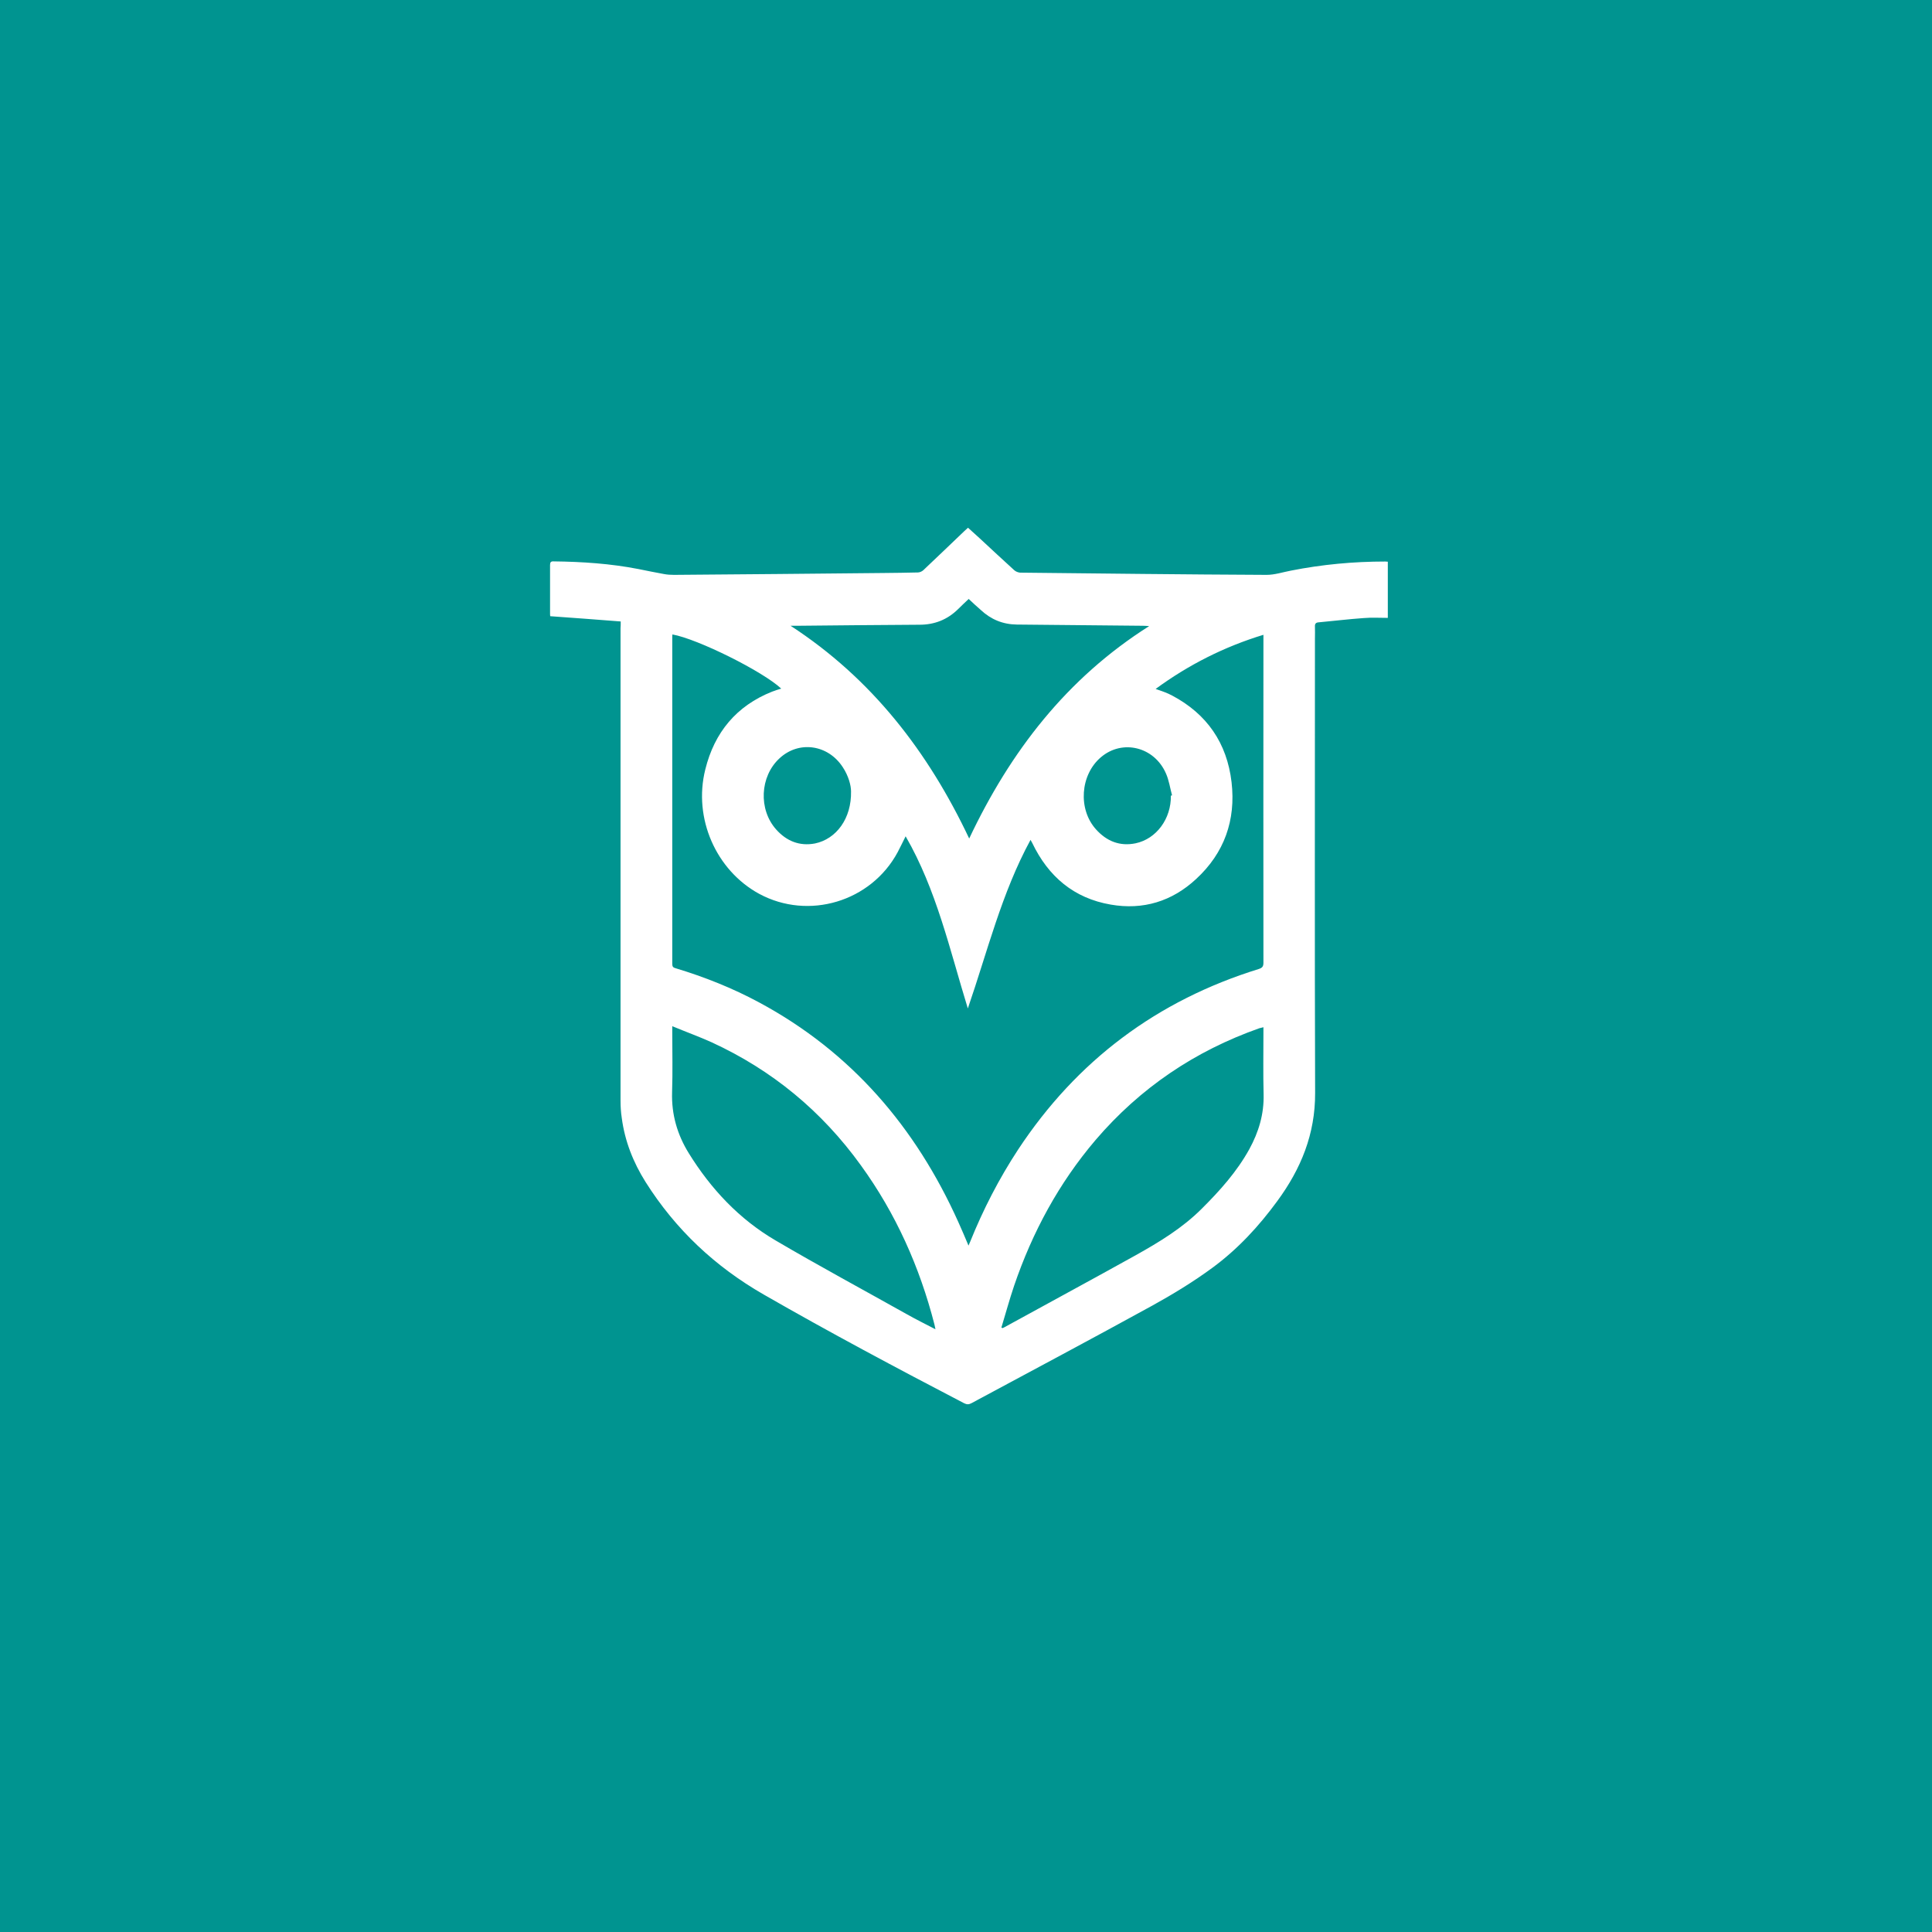
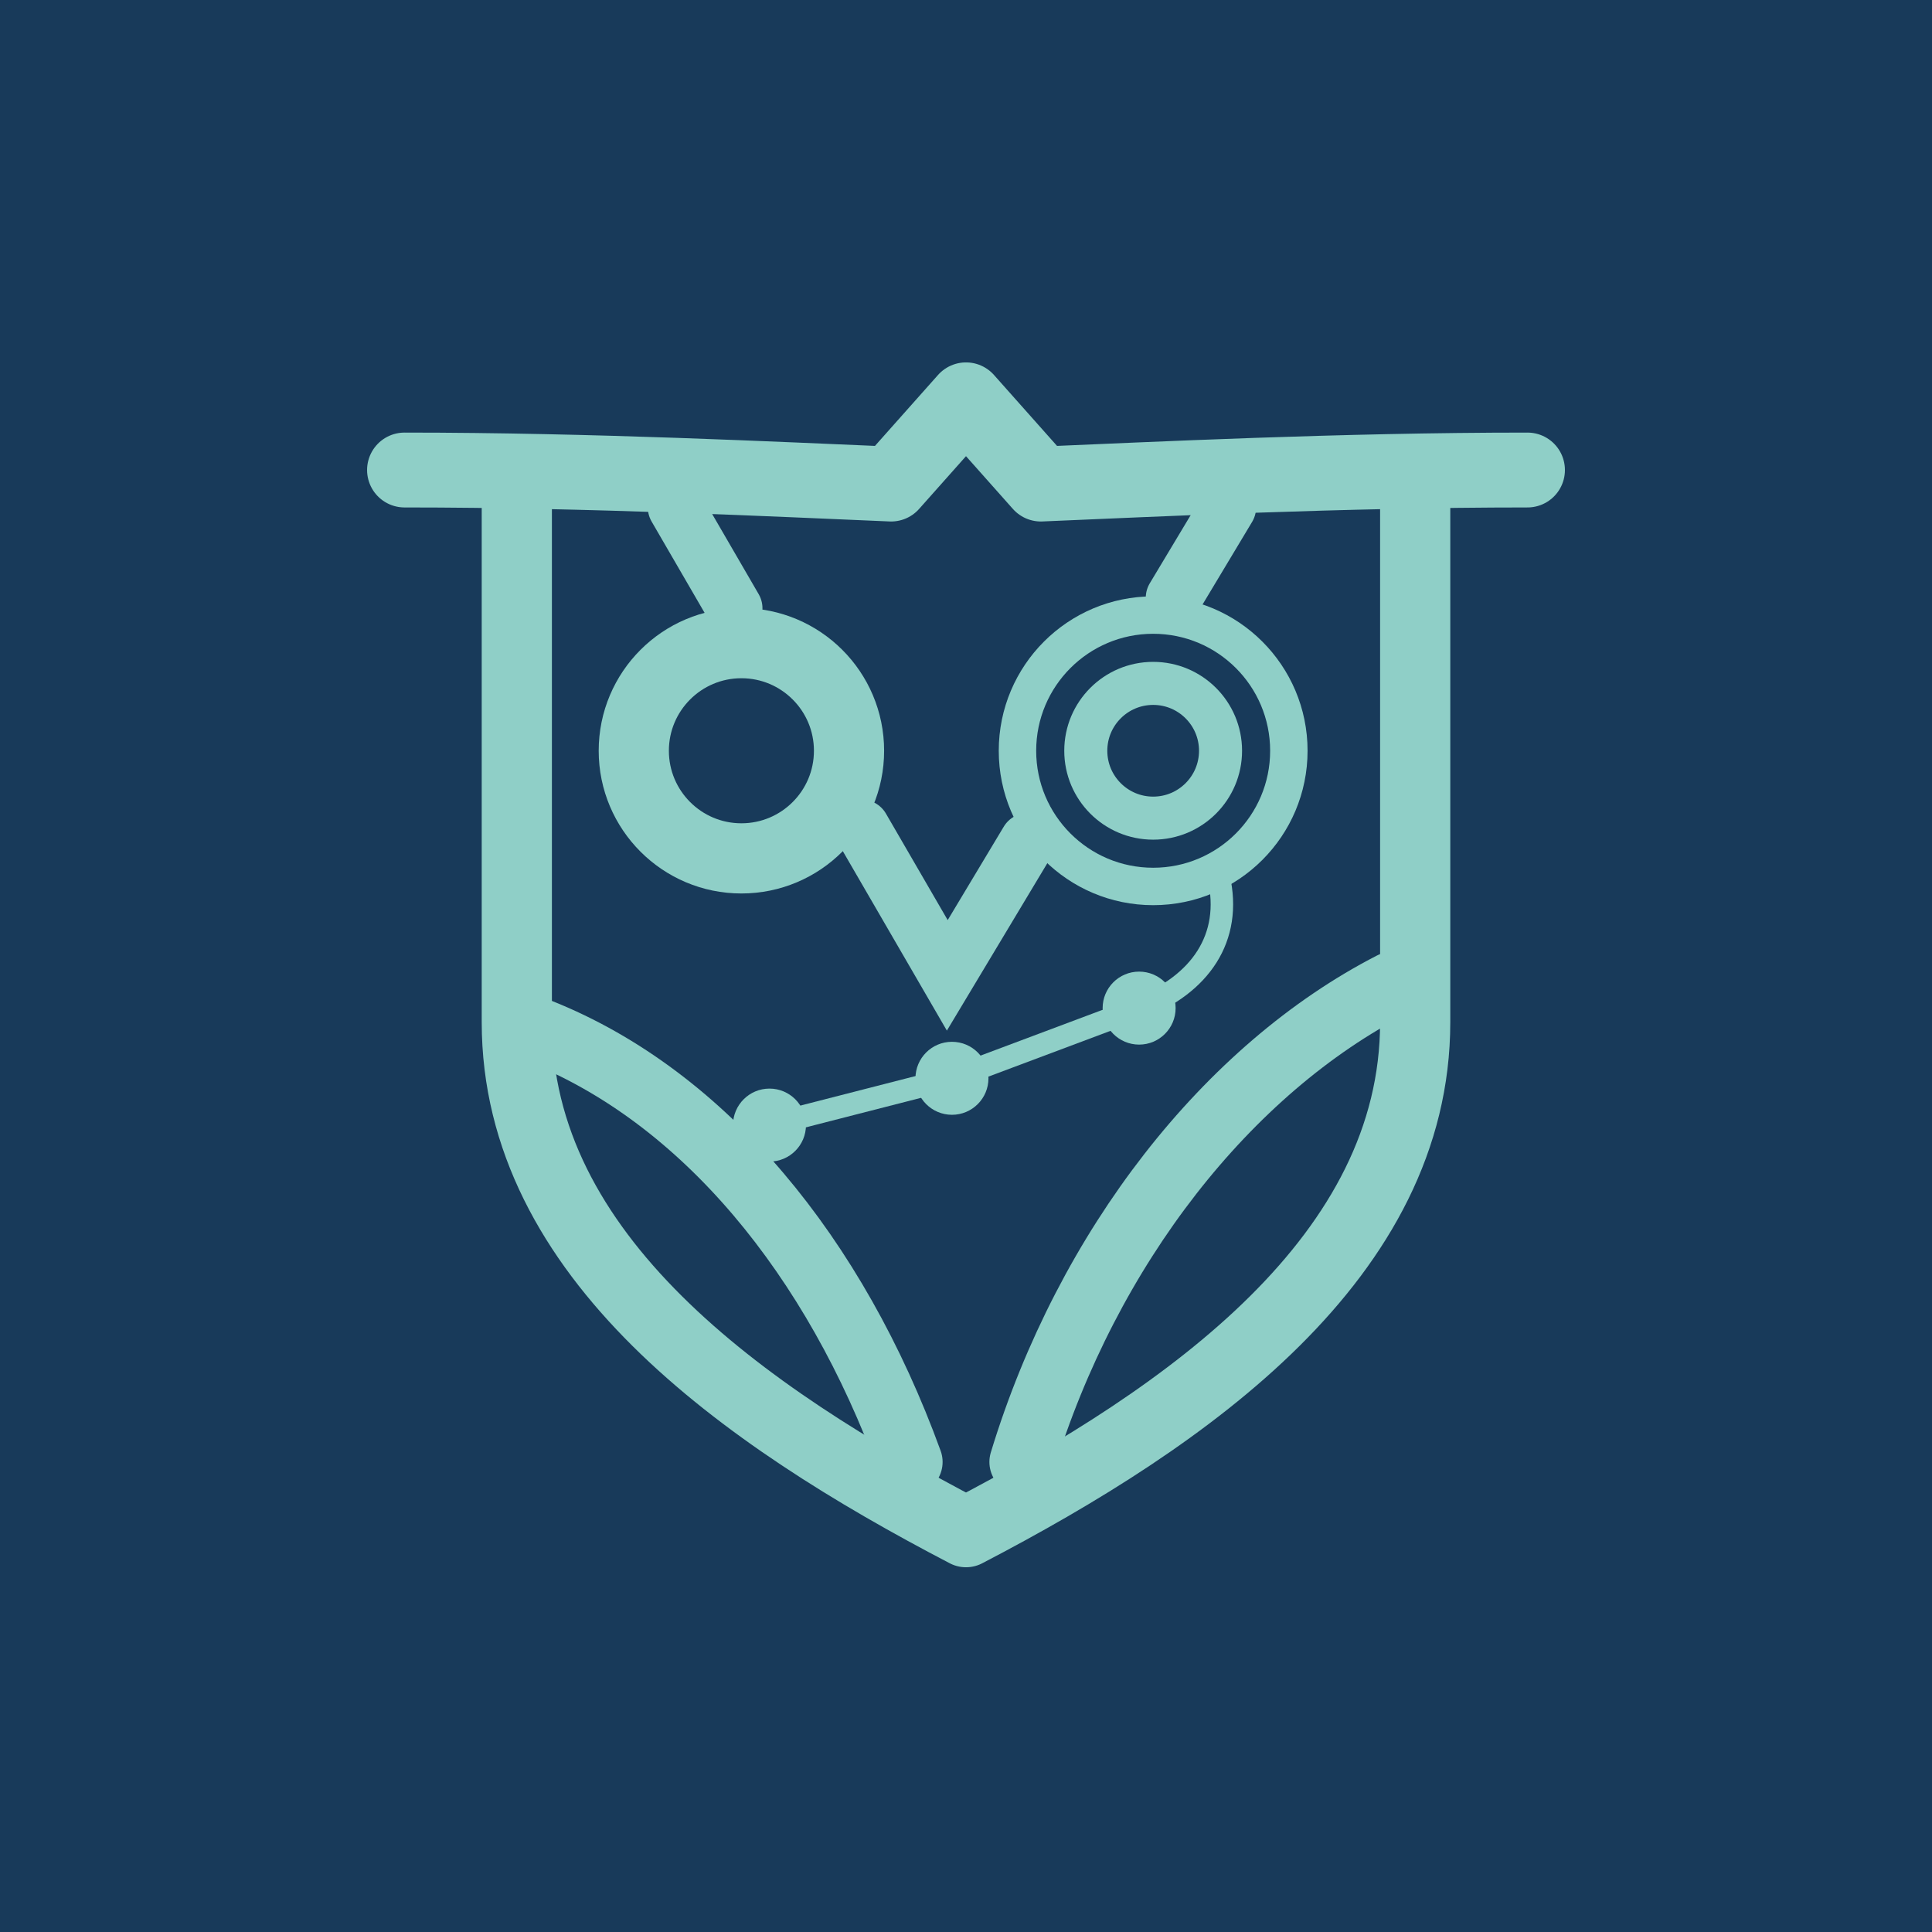
- <svg xmlns="http://www.w3.org/2000/svg" viewBox="0 0 512 512">
-   <rect width="512" height="512" fill="#009490" />
-   <path transform="translate(256 256) scale(9.5) translate(-14.5 -14)" fill="#ffffff" d="M4.868 4.389C4.206 4.337 3.559 4.289 2.901 4.242C2.901 4.237 2.897 4.213 2.897 4.189C2.897 3.732 2.897 3.275 2.897 2.817C2.897 2.736 2.92 2.708 3.001 2.713C3.795 2.722 4.585 2.775 5.365 2.927C5.601 2.975 5.833 3.022 6.069 3.065C6.164 3.084 6.263 3.089 6.358 3.089C8.301 3.075 10.239 3.056 12.182 3.037C12.509 3.032 12.835 3.032 13.156 3.022C13.208 3.022 13.27 2.994 13.308 2.96C13.691 2.598 14.069 2.236 14.447 1.874C14.48 1.841 14.513 1.812 14.556 1.774C14.669 1.879 14.778 1.974 14.887 2.074C15.208 2.37 15.525 2.67 15.847 2.96C15.889 2.998 15.955 3.022 16.007 3.027C18.3 3.051 20.593 3.079 22.887 3.089C23.113 3.089 23.34 3.013 23.567 2.97C24.437 2.798 25.312 2.717 26.196 2.717C26.22 2.717 26.239 2.722 26.267 2.722C26.267 3.237 26.267 3.746 26.267 4.289C26.04 4.289 25.818 4.275 25.596 4.294C25.175 4.323 24.759 4.375 24.338 4.413C24.262 4.418 24.229 4.451 24.234 4.532C24.239 4.642 24.234 4.751 24.234 4.861C24.234 9.086 24.225 13.316 24.239 17.542C24.244 18.69 23.842 19.662 23.184 20.557C22.669 21.262 22.078 21.9 21.378 22.415C20.849 22.805 20.277 23.153 19.7 23.472C18.026 24.392 16.334 25.292 14.65 26.197C14.579 26.235 14.523 26.235 14.447 26.197C12.565 25.216 10.693 24.22 8.854 23.163C7.502 22.386 6.4 21.353 5.563 20.028C5.218 19.48 4.982 18.885 4.897 18.237C4.873 18.08 4.863 17.918 4.863 17.761C4.863 13.364 4.863 8.972 4.863 4.575C4.868 4.523 4.868 4.475 4.868 4.389ZM6.31 4.751C6.31 4.78 6.306 4.799 6.306 4.818C6.306 7.857 6.306 10.901 6.306 13.941C6.306 14.017 6.329 14.045 6.405 14.064C7.209 14.307 7.989 14.617 8.731 15.017C11.298 16.398 13.095 18.494 14.286 21.143C14.381 21.357 14.476 21.572 14.57 21.8C14.589 21.758 14.598 21.729 14.613 21.7C14.977 20.795 15.421 19.933 15.955 19.119C17.596 16.632 19.837 14.96 22.669 14.083C22.768 14.05 22.797 14.012 22.797 13.907C22.792 10.906 22.797 7.905 22.797 4.904C22.797 4.861 22.797 4.818 22.797 4.761C21.705 5.094 20.712 5.595 19.79 6.271C19.88 6.304 19.955 6.328 20.031 6.357C20.107 6.385 20.182 6.419 20.253 6.457C21.222 6.971 21.78 7.781 21.908 8.872C22.031 9.934 21.705 10.849 20.92 11.573C20.248 12.197 19.44 12.445 18.537 12.287C17.511 12.111 16.797 11.506 16.348 10.568C16.334 10.544 16.319 10.515 16.3 10.482C15.492 11.968 15.1 13.593 14.551 15.184C14.045 13.54 13.677 11.873 12.816 10.382C12.74 10.534 12.669 10.682 12.594 10.825C11.851 12.207 10.107 12.73 8.731 11.987C7.525 11.33 6.887 9.877 7.227 8.519C7.483 7.481 8.097 6.743 9.09 6.347C9.171 6.314 9.256 6.29 9.346 6.262C8.826 5.776 7.01 4.875 6.31 4.751ZM6.306 15.679C6.306 15.751 6.306 15.793 6.306 15.836C6.306 16.398 6.32 16.96 6.301 17.523C6.282 18.142 6.447 18.704 6.764 19.218C7.383 20.219 8.173 21.062 9.19 21.657C10.39 22.362 11.62 23.025 12.835 23.706C13.095 23.853 13.364 23.987 13.648 24.134C13.634 24.077 13.629 24.039 13.62 24.001C13.208 22.396 12.542 20.905 11.568 19.561C10.476 18.047 9.09 16.903 7.402 16.127C7.053 15.97 6.684 15.836 6.306 15.679ZM15.487 24.087C15.497 24.092 15.506 24.096 15.52 24.101C15.539 24.092 15.558 24.087 15.572 24.077C16.792 23.406 18.021 22.744 19.237 22.067C19.894 21.7 20.537 21.31 21.076 20.771C21.582 20.267 22.054 19.742 22.404 19.109C22.664 18.633 22.816 18.132 22.802 17.58C22.787 17.003 22.797 16.427 22.797 15.846C22.797 15.803 22.797 15.76 22.797 15.708C22.75 15.722 22.716 15.727 22.683 15.736C20.887 16.37 19.36 17.399 18.116 18.852C17.09 20.057 16.352 21.424 15.842 22.92C15.71 23.31 15.605 23.701 15.487 24.087ZM14.575 3.761C14.471 3.861 14.376 3.946 14.282 4.042C13.984 4.337 13.624 4.48 13.204 4.48C12.069 4.485 10.934 4.499 9.8 4.509C9.733 4.509 9.672 4.509 9.606 4.509C11.87 5.98 13.445 8.024 14.589 10.444C15.738 8.015 17.308 5.976 19.61 4.518C19.53 4.513 19.487 4.509 19.44 4.509C18.267 4.499 17.095 4.485 15.918 4.475C15.525 4.47 15.194 4.332 14.91 4.066C14.802 3.97 14.693 3.875 14.575 3.761ZM11.293 9.129C11.293 8.963 11.223 8.696 11.062 8.453C10.65 7.819 9.833 7.705 9.294 8.21C8.75 8.715 8.707 9.634 9.204 10.191C9.492 10.515 9.856 10.663 10.286 10.582C10.882 10.458 11.308 9.887 11.293 9.129ZM20.215 9.248C20.225 9.244 20.239 9.244 20.248 9.239C20.192 9.034 20.163 8.82 20.078 8.629C19.752 7.881 18.858 7.667 18.263 8.177C17.686 8.667 17.62 9.625 18.125 10.187C18.423 10.52 18.792 10.668 19.232 10.577C19.813 10.454 20.225 9.891 20.215 9.248Z" />
+ <svg xmlns="http://www.w3.org/2000/svg" viewBox="0 0 128 128" role="img" aria-label="WiseTrack">
+   <rect width="128" height="128" fill="#183A5A" />
+   <g transform="translate(24.32 24.32) scale(0.62)" color="#8FCFC7">
+     <g fill="none" stroke="currentColor" stroke-linecap="round" stroke-linejoin="round">
+       <path d="M4 11 C 24 11, 44 12, 56 12.5 L 64 3.5 L 72 12.5 C 84 12, 104 11, 124 11" stroke-width="8" />
+       <path d="M16 13 V 70 C 16 95, 40 112, 64 124.5 C 88 112, 112 95, 112 70 V 13" stroke-width="7.5" />
+       <path d="M33 15 L 39.25 25.77 M 52.85 49.22 L 62 65 L 70.61 50.65 M 86.21 24.65 L 92 15" stroke-width="6" stroke-linejoin="miter" />
+       <circle cx="40" cy="41" r="11.5" stroke-width="7.5" />
+       <circle cx="84" cy="41" r="14.5" stroke-width="4" />
+       <circle cx="84" cy="41" r="7.2" stroke-width="4.6" />
+       <path d="M91 54.5 C 92.5 61, 89 66, 82.5 68.5 L 62.5 76 L 43 81 L 37 84" stroke-width="2.4" />
+       <path d="M18.5 71 C 36 78, 50 95, 58 117" stroke-width="7" />
+       <path d="M109.5 66 C 92 75, 77 94, 70 117" stroke-width="7" />
+     </g>
+     <g fill="currentColor">
+       <circle cx="82.5" cy="68.5" r="3.9" />
+       <circle cx="62.5" cy="76" r="3.9" />
+       <circle cx="43" cy="81" r="3.9" />
+     </g>
+   </g>
</svg>
